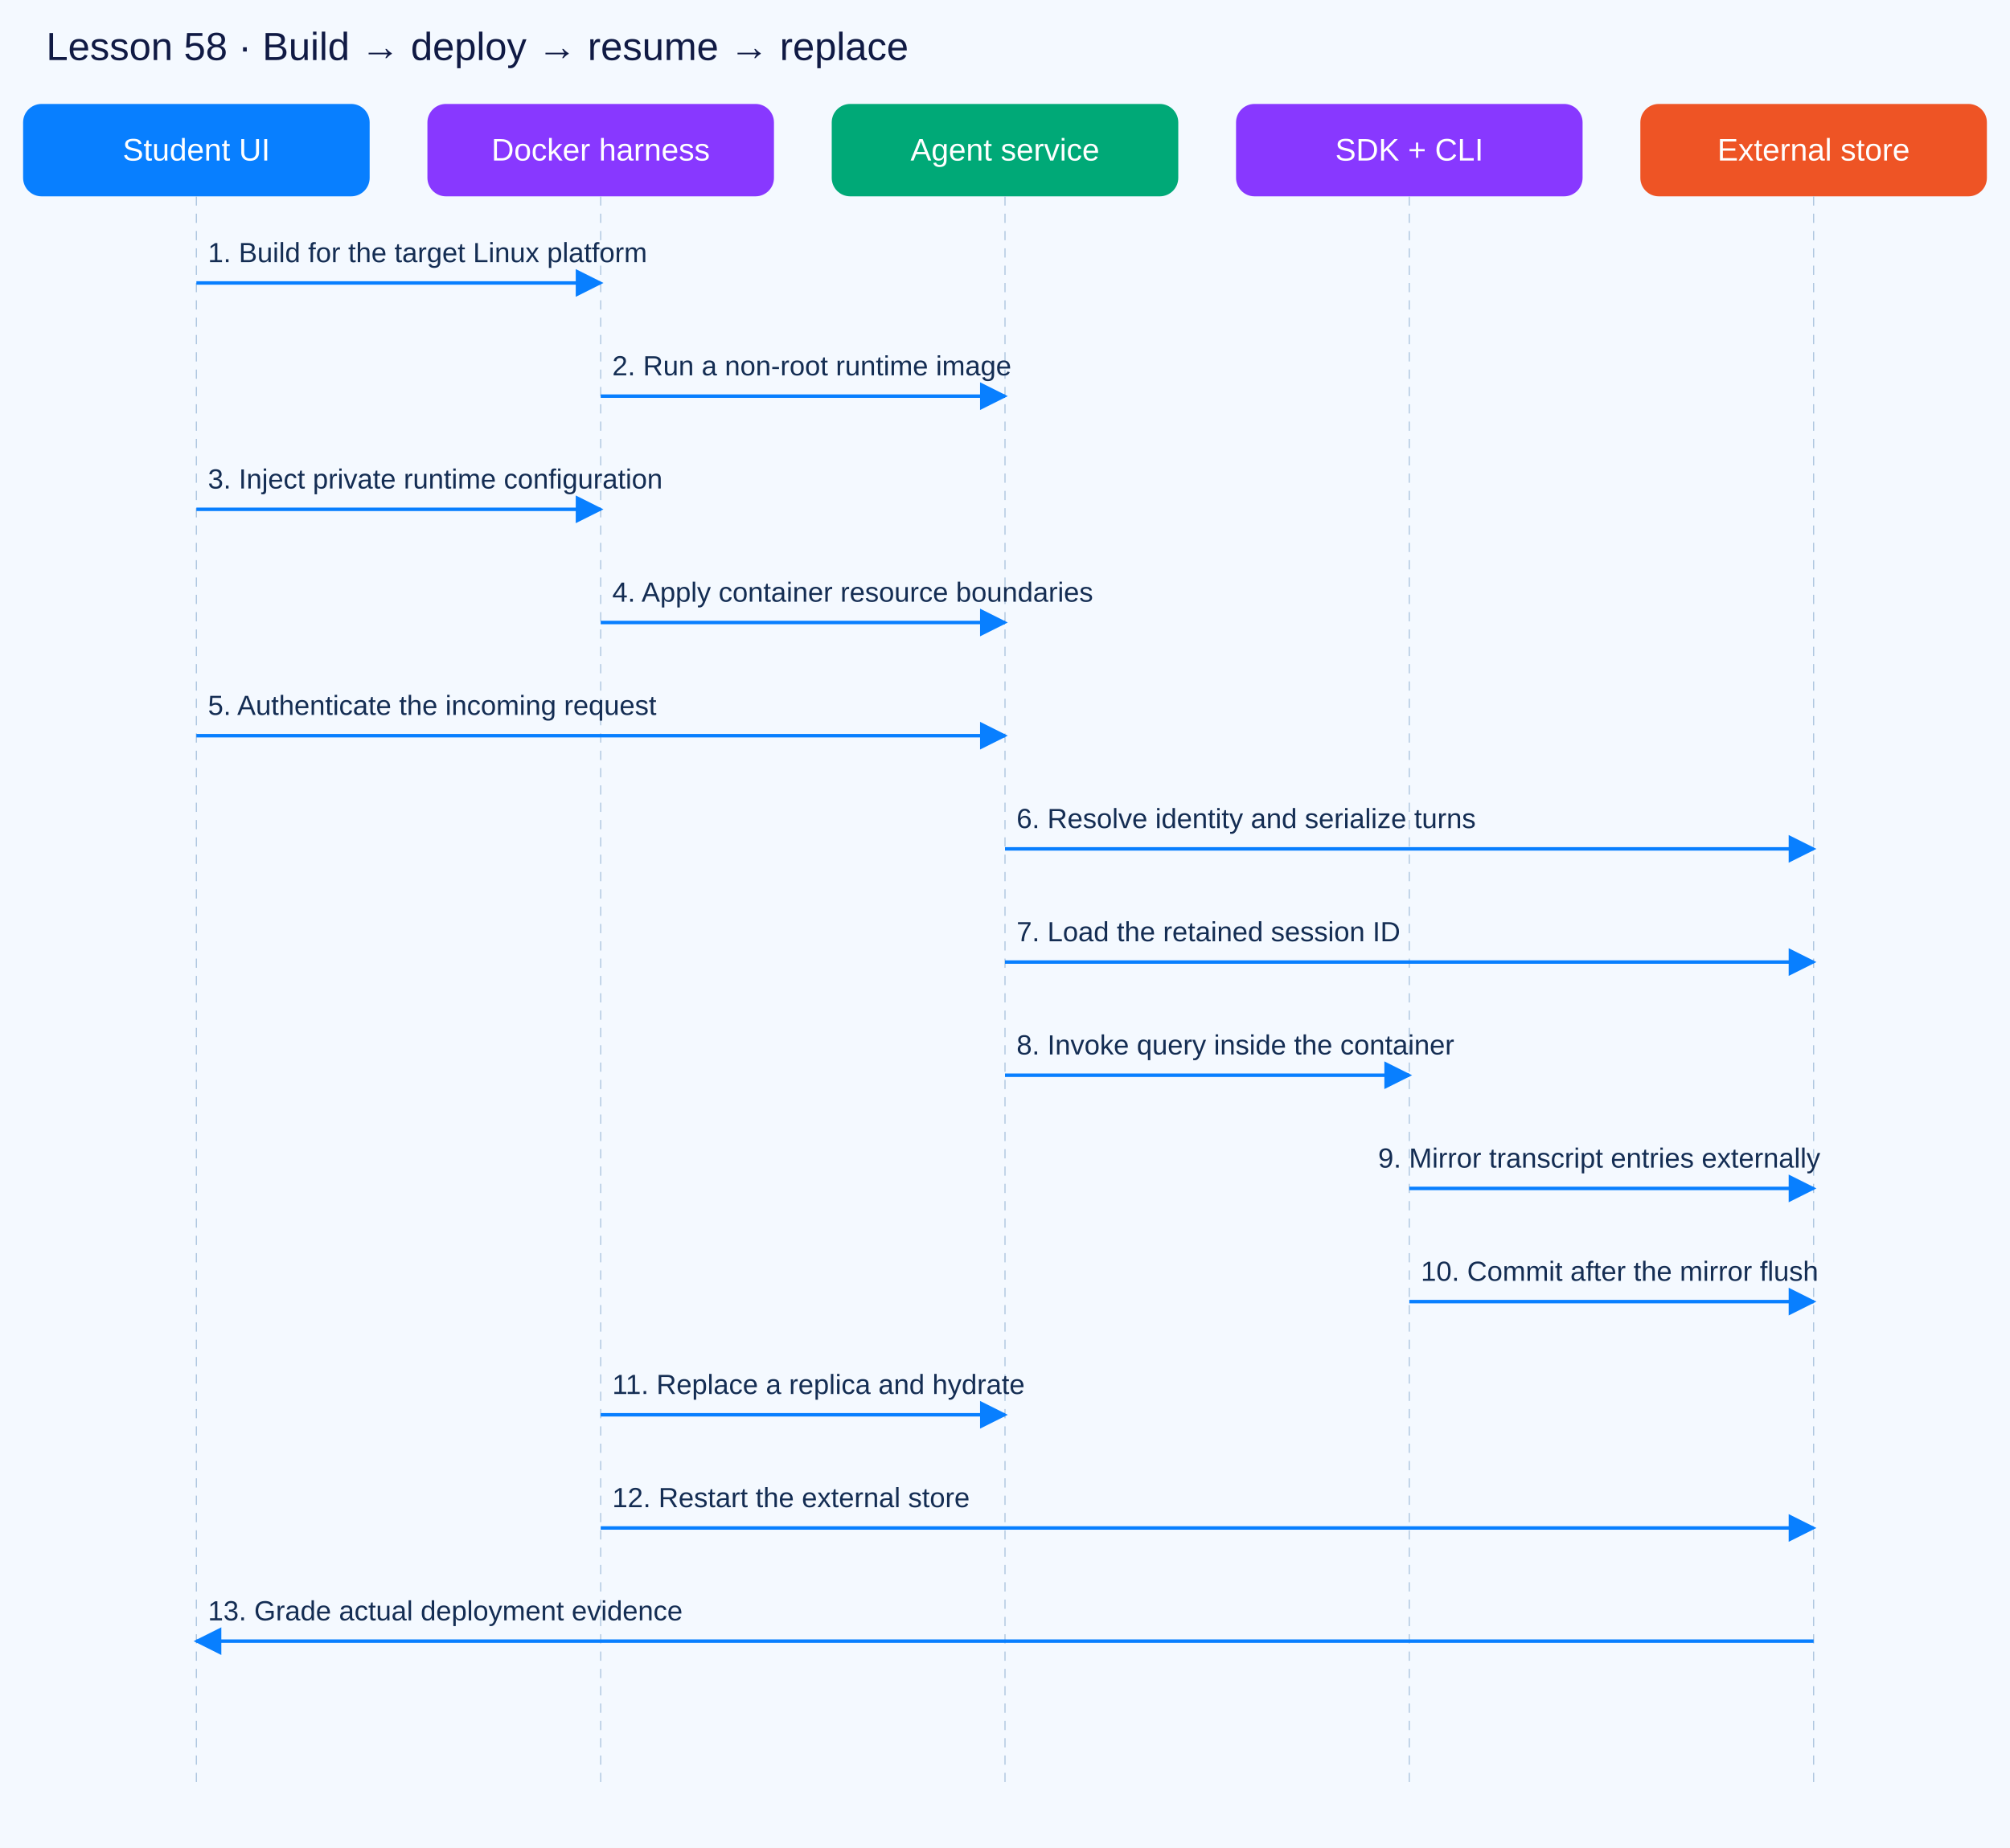
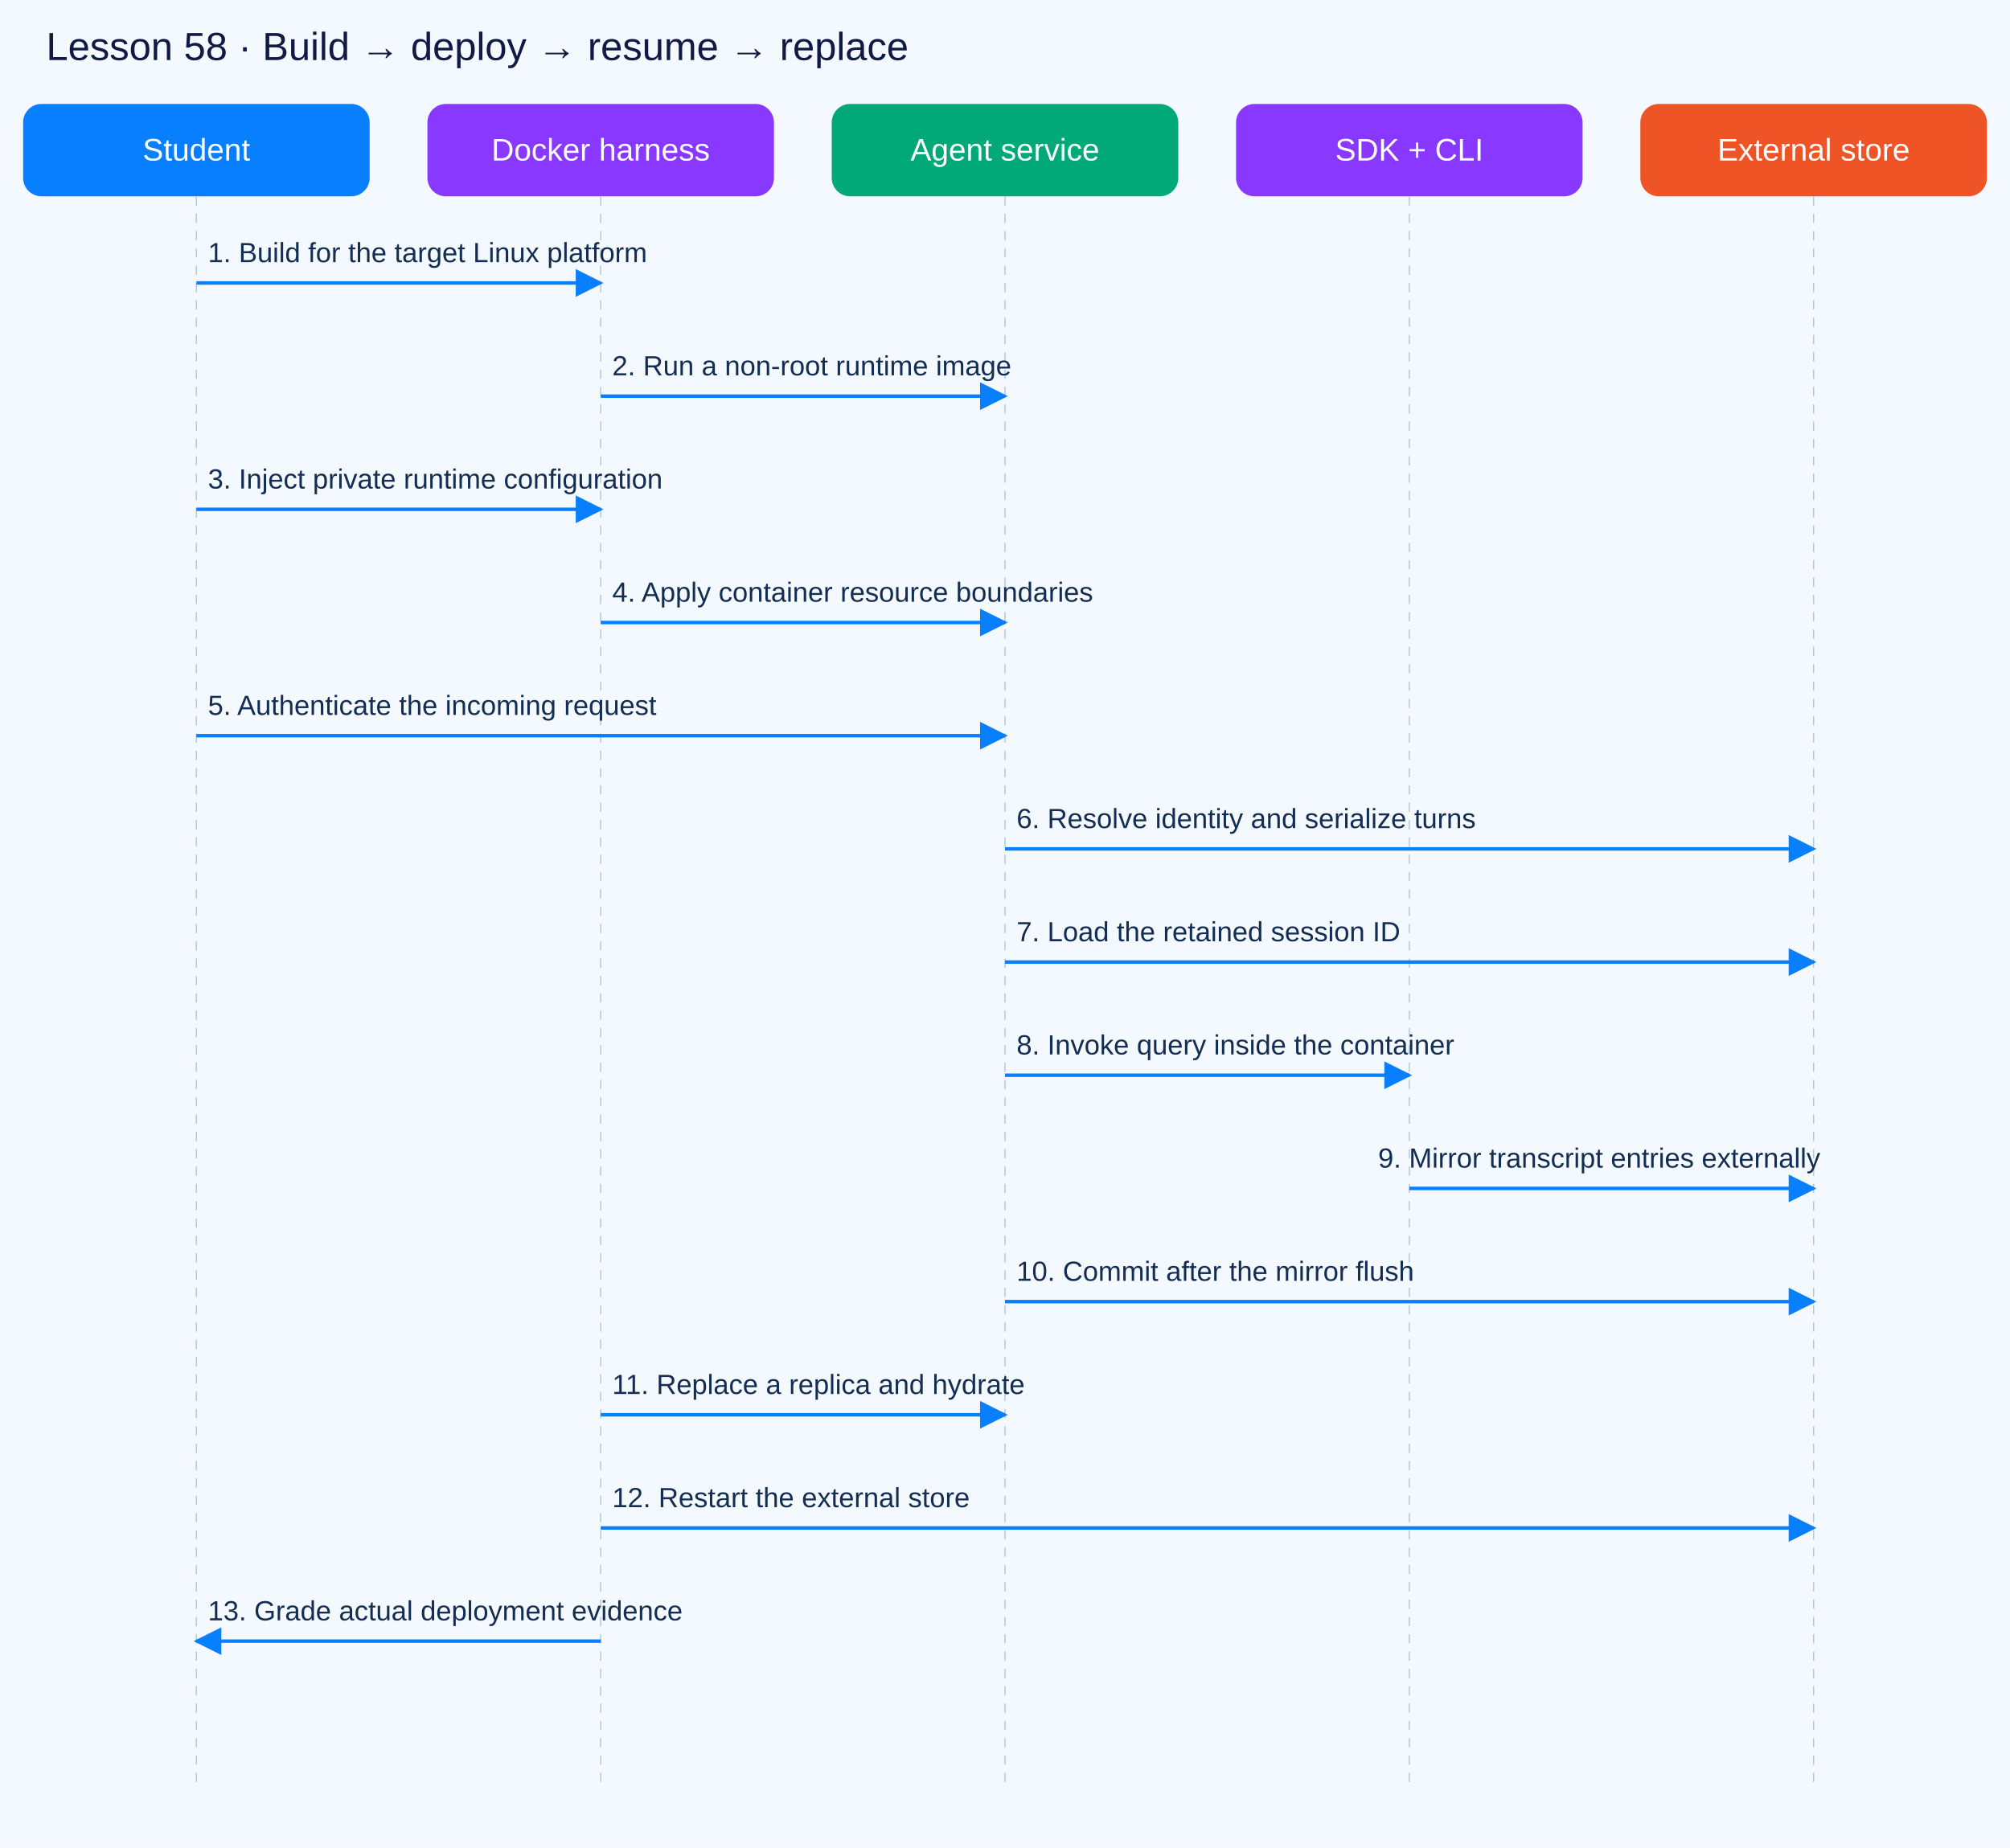
<svg xmlns="http://www.w3.org/2000/svg" width="1740" height="1600" viewBox="0 0 1740 1600">
  <defs>
    <marker id="arrow" viewBox="0 0 10 10" refX="9" refY="5" markerWidth="8" markerHeight="8" orient="auto">
      <path d="M0 0 L10 5 L0 10z" fill="#087fff" />
    </marker>
  </defs>
  <rect width="1740" height="1600" fill="#f4f9ff" />
  <text x="40" y="52" font-family="Arial" font-size="34" fill="#101a44">Lesson 58 · Build → deploy → resume → replace</text>
  <rect x="20" y="90" width="300" height="80" rx="16" fill="#087fff" />
-   <text x="170" y="139" text-anchor="middle" font-family="Arial" font-size="27" fill="white">Student UI</text>
+   <text x="170" y="139" text-anchor="middle" font-family="Arial" font-size="27" fill="white">Student</text>
  <path d="M170 170 V1550" stroke="#aec6df" stroke-dasharray="8 7" />
  <rect x="370" y="90" width="300" height="80" rx="16" fill="#8838ff" />
  <text x="520" y="139" text-anchor="middle" font-family="Arial" font-size="27" fill="white">Docker harness</text>
  <path d="M520 170 V1550" stroke="#aec6df" stroke-dasharray="8 7" />
  <rect x="720" y="90" width="300" height="80" rx="16" fill="#00a977" />
  <text x="870" y="139" text-anchor="middle" font-family="Arial" font-size="27" fill="white">Agent service</text>
  <path d="M870 170 V1550" stroke="#aec6df" stroke-dasharray="8 7" />
  <rect x="1070" y="90" width="300" height="80" rx="16" fill="#8838ff" />
  <text x="1220" y="139" text-anchor="middle" font-family="Arial" font-size="27" fill="white">SDK + CLI</text>
  <path d="M1220 170 V1550" stroke="#aec6df" stroke-dasharray="8 7" />
  <rect x="1420" y="90" width="300" height="80" rx="16" fill="#ee5425" />
  <text x="1570" y="139" text-anchor="middle" font-family="Arial" font-size="27" fill="white">External store</text>
  <path d="M1570 170 V1550" stroke="#aec6df" stroke-dasharray="8 7" />
  <text x="180" y="227" fill="#142d53" font-family="Arial" font-size="24">1. Build for the target Linux platform</text>
  <path d="M170 245 H520" stroke="#087fff" stroke-width="3" marker-end="url(#arrow)" />
  <text x="530" y="325" fill="#142d53" font-family="Arial" font-size="24">2. Run a non-root runtime image</text>
  <path d="M520 343 H870" stroke="#087fff" stroke-width="3" marker-end="url(#arrow)" />
  <text x="180" y="423" fill="#142d53" font-family="Arial" font-size="24">3. Inject private runtime configuration</text>
  <path d="M170 441 H520" stroke="#087fff" stroke-width="3" marker-end="url(#arrow)" />
  <text x="530" y="521" fill="#142d53" font-family="Arial" font-size="24">4. Apply container resource boundaries</text>
  <path d="M520 539 H870" stroke="#087fff" stroke-width="3" marker-end="url(#arrow)" />
  <text x="180" y="619" fill="#142d53" font-family="Arial" font-size="24">5. Authenticate the incoming request</text>
  <path d="M170 637 H870" stroke="#087fff" stroke-width="3" marker-end="url(#arrow)" />
  <text x="880" y="717" fill="#142d53" font-family="Arial" font-size="24">6. Resolve identity and serialize turns</text>
  <path d="M870 735 H1570" stroke="#087fff" stroke-width="3" marker-end="url(#arrow)" />
  <text x="880" y="815" fill="#142d53" font-family="Arial" font-size="24">7. Load the retained session ID</text>
  <path d="M870 833 H1570" stroke="#087fff" stroke-width="3" marker-end="url(#arrow)" />
  <text x="880" y="913" fill="#142d53" font-family="Arial" font-size="24">8. Invoke query inside the container</text>
  <path d="M870 931 H1220" stroke="#087fff" stroke-width="3" marker-end="url(#arrow)" />
  <text x="1193" y="1011" fill="#142d53" font-family="Arial" font-size="24">9. Mirror transcript entries externally</text>
  <path d="M1220 1029 H1570" stroke="#087fff" stroke-width="3" marker-end="url(#arrow)" />
-   <text x="1230" y="1109" fill="#142d53" font-family="Arial" font-size="24">10. Commit after the mirror flush</text>
-   <path d="M1220 1127 H1570" stroke="#087fff" stroke-width="3" marker-end="url(#arrow)" />
+   <text x="880" y="1109" fill="#142d53" font-family="Arial" font-size="24">10. Commit after the mirror flush</text>
+   <path d="M870 1127 H1570" stroke="#087fff" stroke-width="3" marker-end="url(#arrow)" />
  <text x="530" y="1207" fill="#142d53" font-family="Arial" font-size="24">11. Replace a replica and hydrate</text>
  <path d="M520 1225 H870" stroke="#087fff" stroke-width="3" marker-end="url(#arrow)" />
  <text x="530" y="1305" fill="#142d53" font-family="Arial" font-size="24">12. Restart the external store</text>
  <path d="M520 1323 H1570" stroke="#087fff" stroke-width="3" marker-end="url(#arrow)" />
  <text x="180" y="1403" fill="#142d53" font-family="Arial" font-size="24">13. Grade actual deployment evidence</text>
-   <path d="M1570 1421 H170" stroke="#087fff" stroke-width="3" marker-end="url(#arrow)" />
+   <path d="M520 1421 H170" stroke="#087fff" stroke-width="3" marker-end="url(#arrow)" />
</svg>
